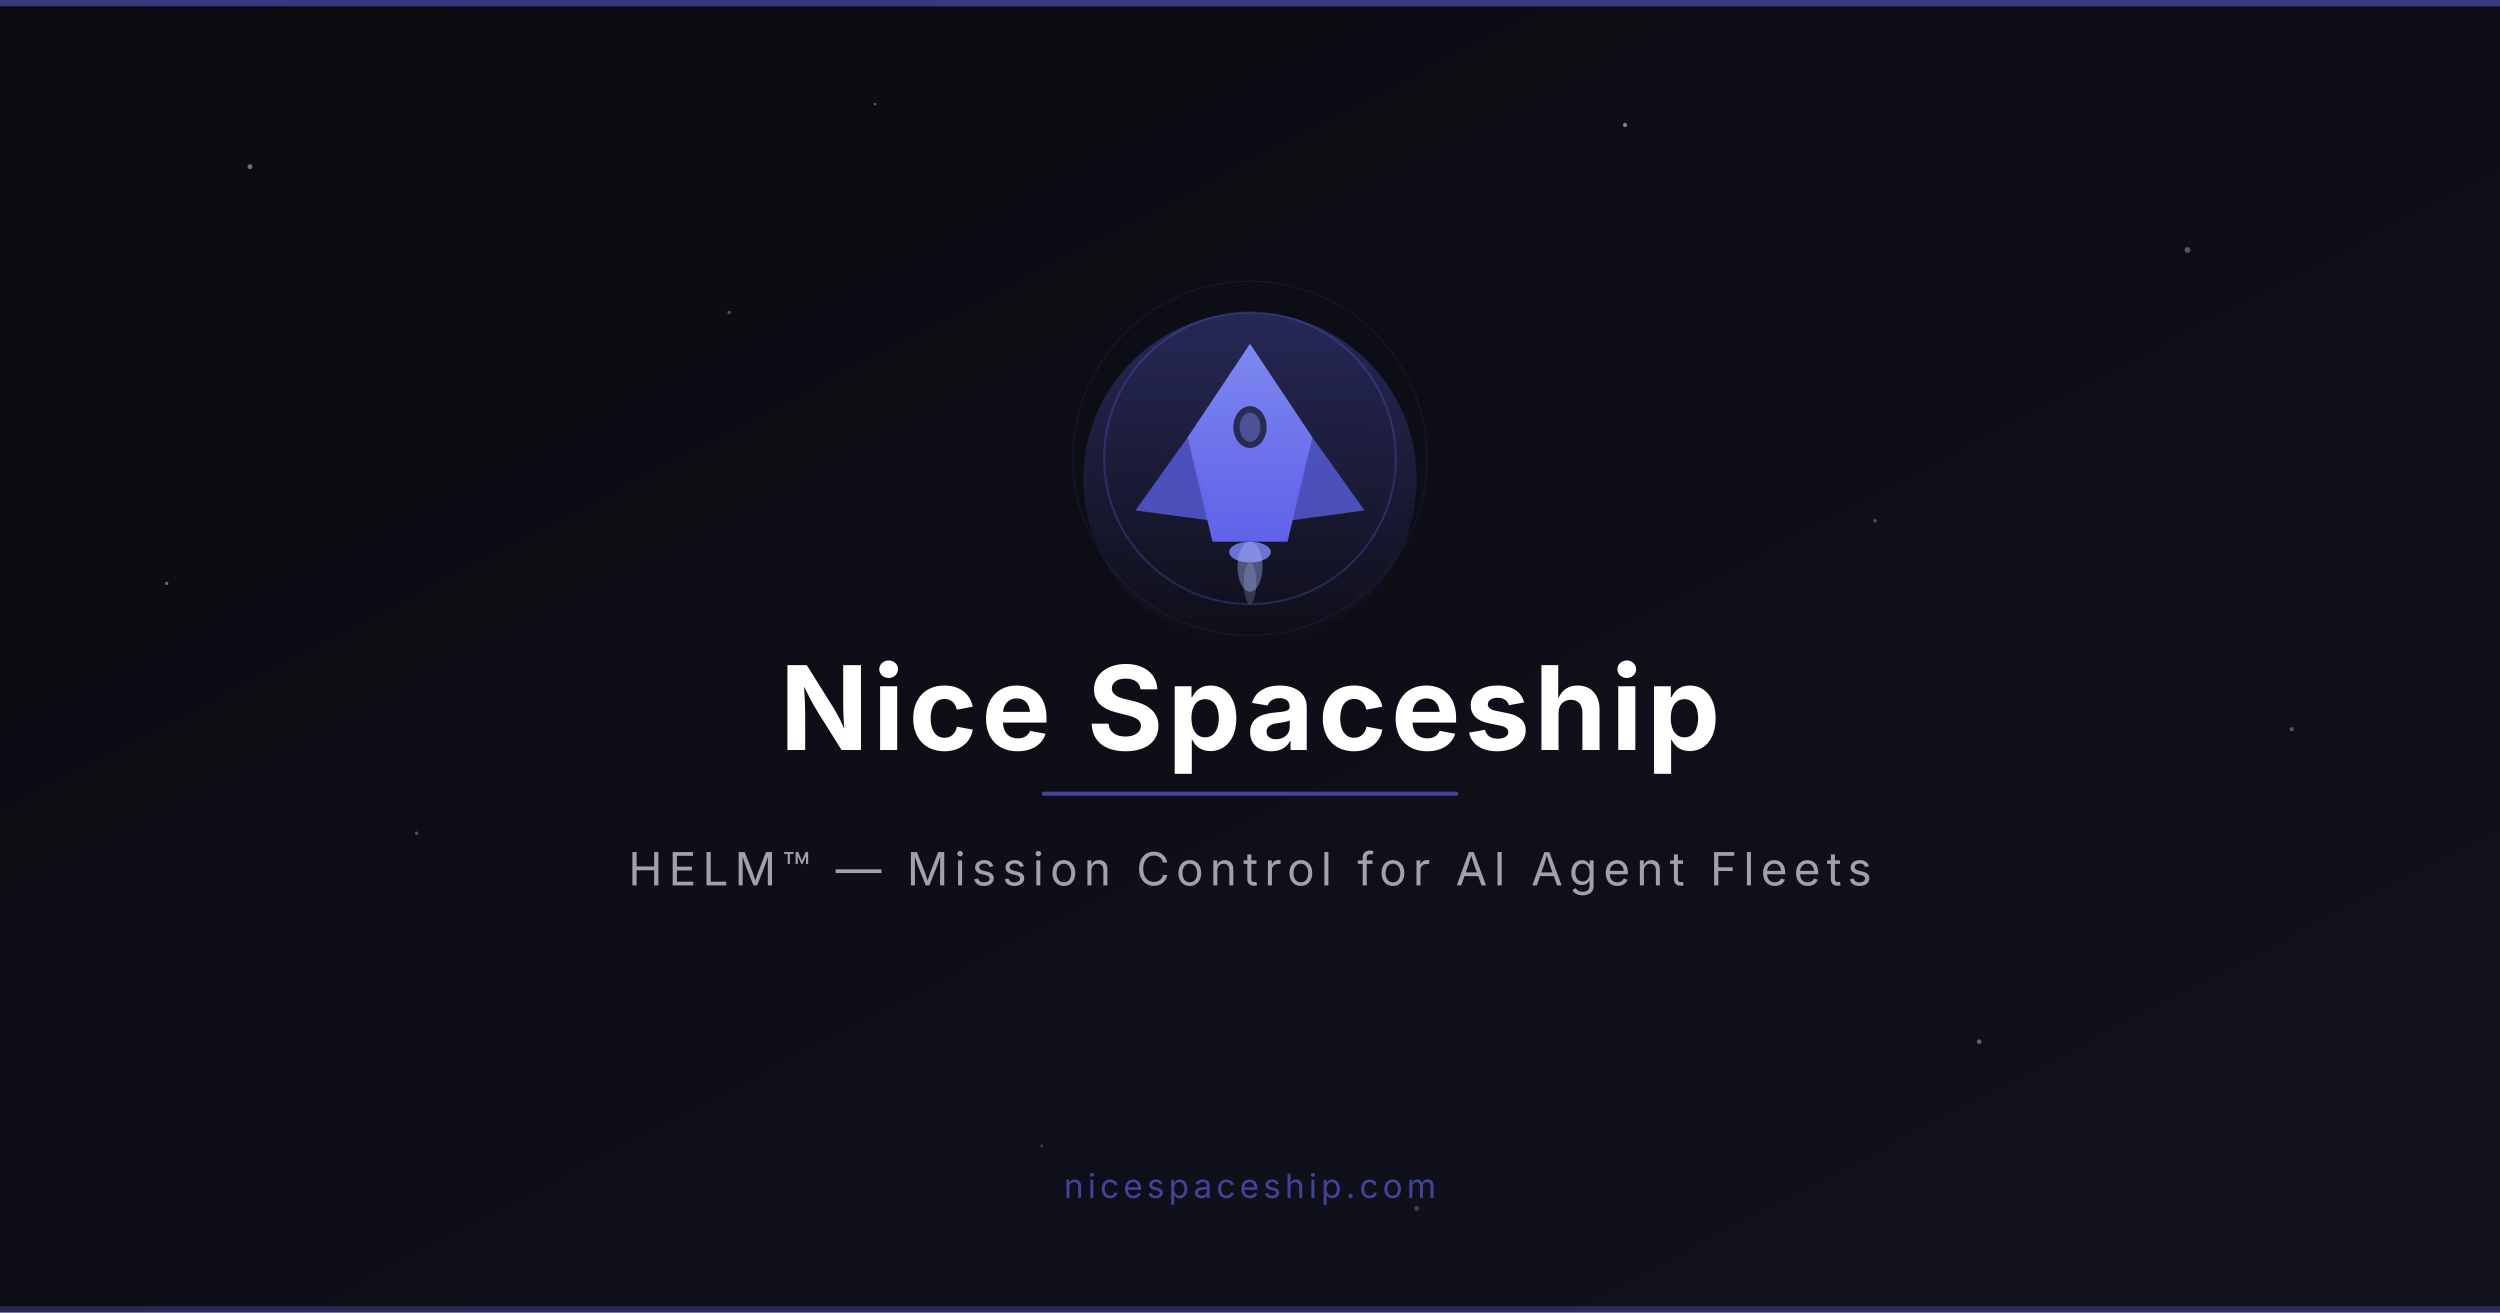
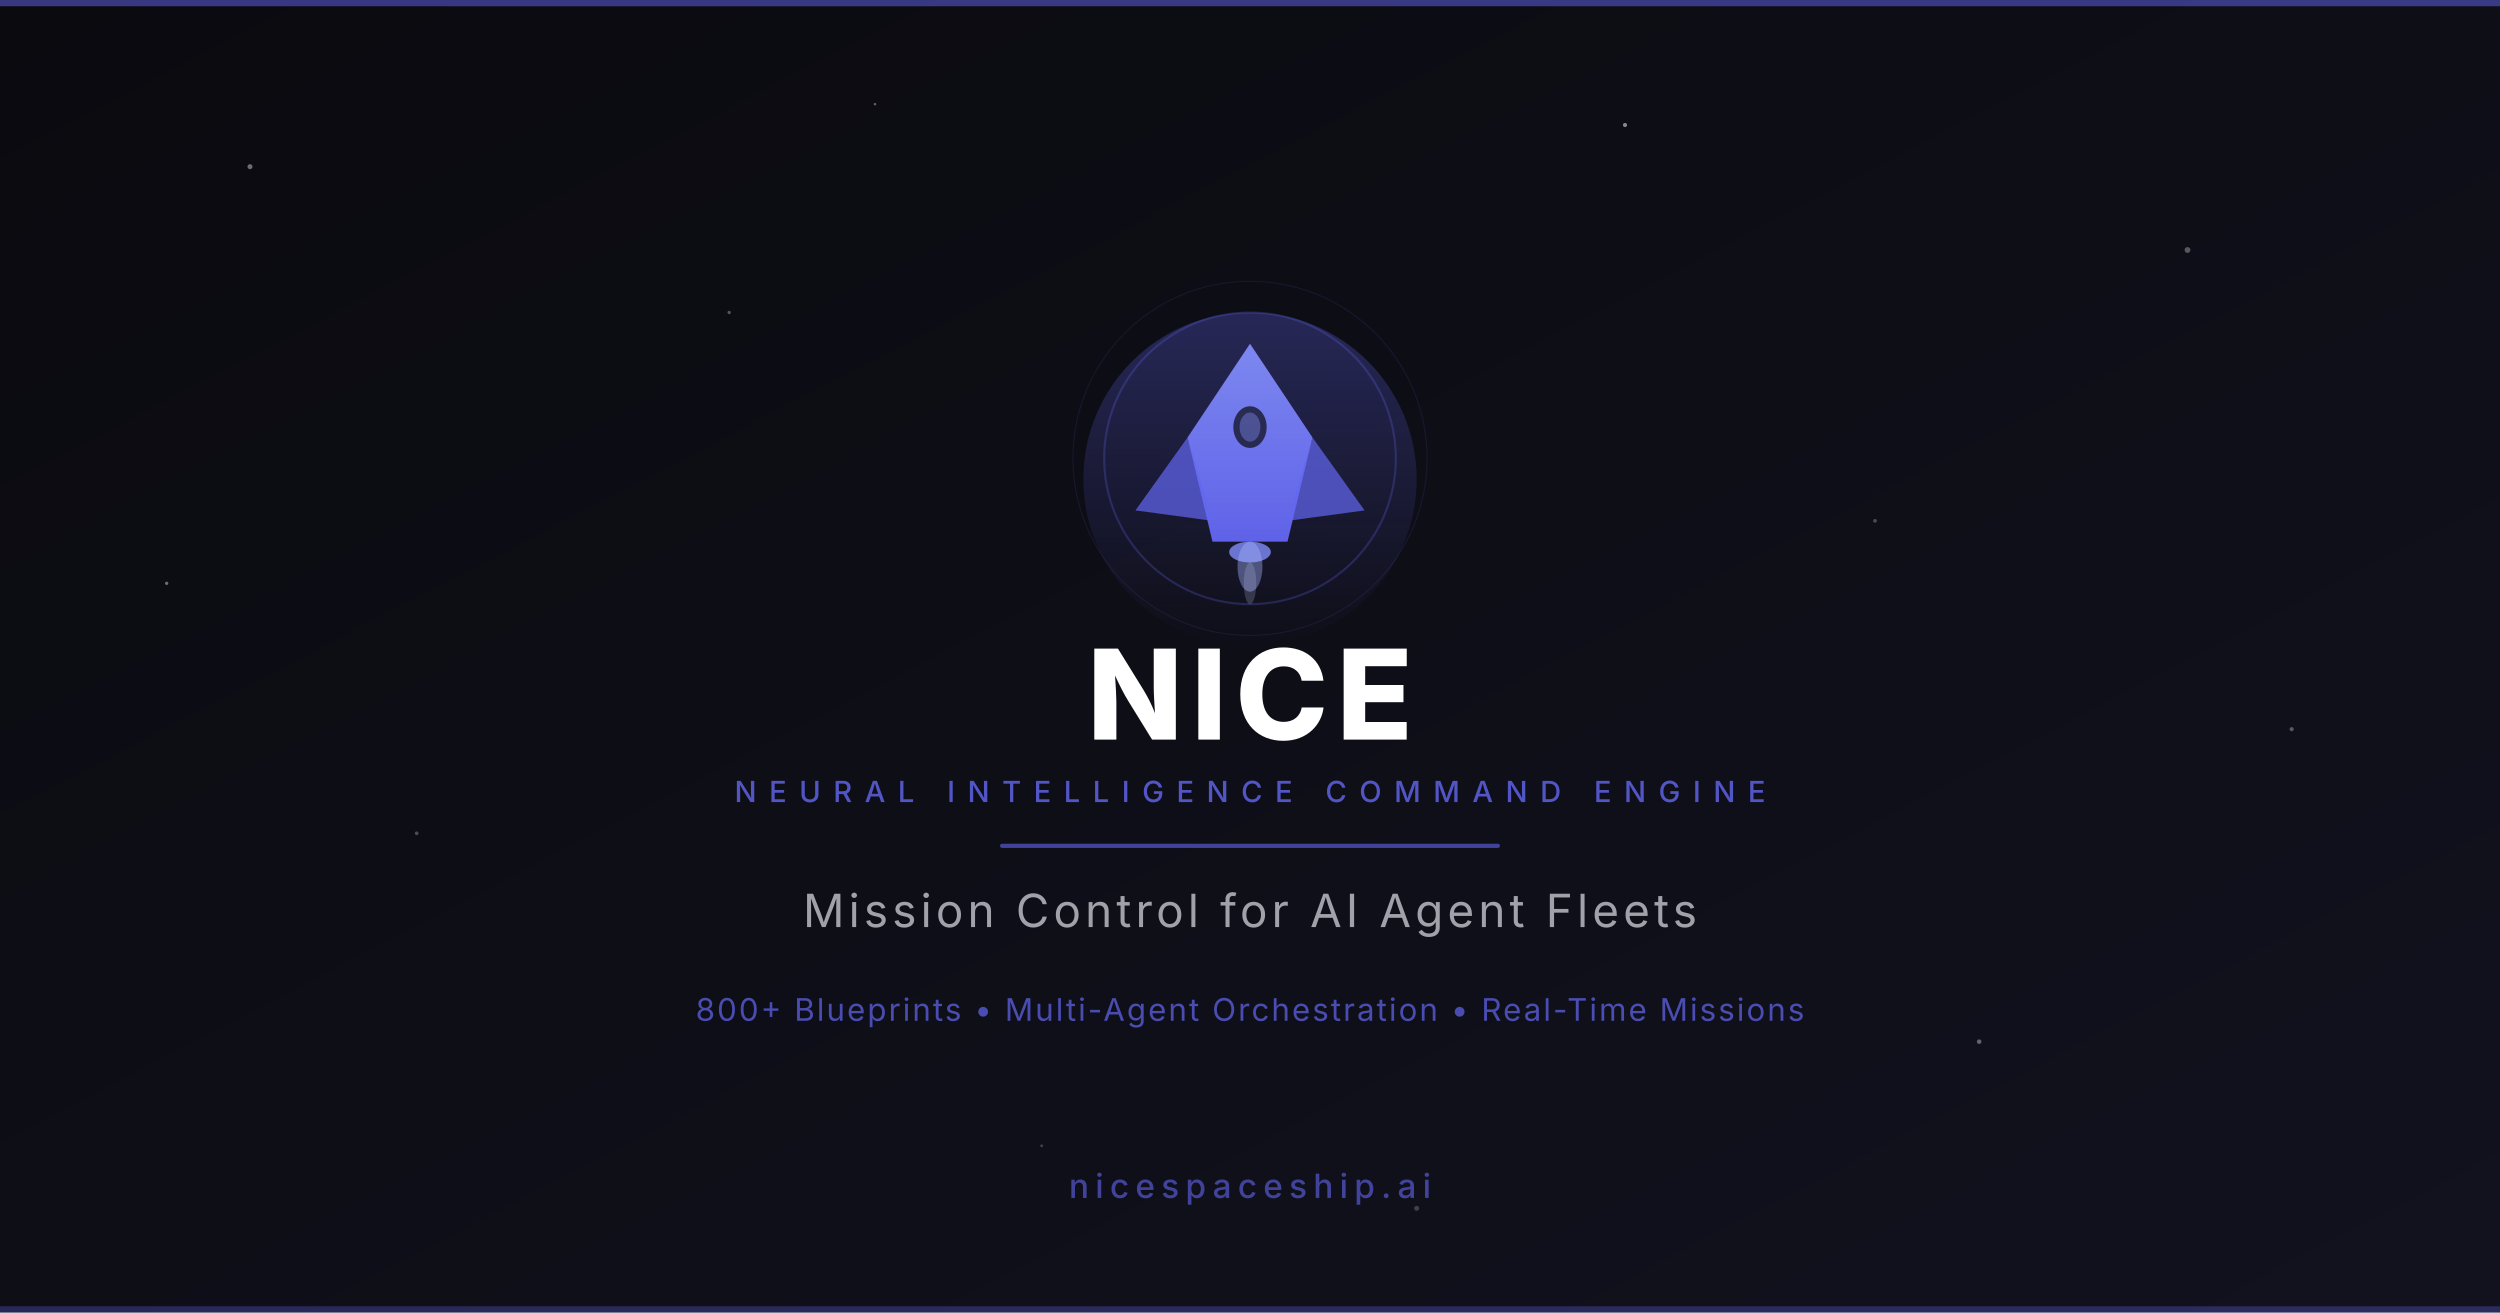
<svg xmlns="http://www.w3.org/2000/svg" width="1200" height="630" viewBox="0 0 1200 630">
  <defs>
    <linearGradient id="bg" x1="0%" y1="0%" x2="100%" y2="100%">
      <stop offset="0%" stop-color="#0a0a0f" />
      <stop offset="100%" stop-color="#12121f" />
    </linearGradient>
    <linearGradient id="accent" x1="0%" y1="0%" x2="0%" y2="100%">
      <stop offset="0%" stop-color="#818cf8" />
      <stop offset="100%" stop-color="#6366f1" />
    </linearGradient>
    <linearGradient id="glow" x1="0%" y1="0%" x2="0%" y2="100%">
      <stop offset="0%" stop-color="#6366f1" stop-opacity="0.3" />
      <stop offset="100%" stop-color="#6366f1" stop-opacity="0" />
    </linearGradient>
  </defs>
  <rect width="1200" height="630" fill="url(#bg)" />
  <circle cx="120" cy="80" r="1.2" fill="#ffffff" opacity="0.4" />
  <circle cx="350" cy="150" r="0.8" fill="#ffffff" opacity="0.3" />
  <circle cx="780" cy="60" r="1" fill="#ffffff" opacity="0.5" />
  <circle cx="1050" cy="120" r="1.4" fill="#ffffff" opacity="0.3" />
  <circle cx="200" cy="400" r="0.9" fill="#ffffff" opacity="0.25" />
  <circle cx="950" cy="500" r="1.1" fill="#ffffff" opacity="0.35" />
  <circle cx="500" cy="550" r="0.7" fill="#ffffff" opacity="0.2" />
  <circle cx="1100" cy="350" r="1" fill="#ffffff" opacity="0.3" />
  <circle cx="80" cy="280" r="0.8" fill="#ffffff" opacity="0.4" />
  <circle cx="680" cy="580" r="1.2" fill="#ffffff" opacity="0.2" />
  <circle cx="420" cy="50" r="0.6" fill="#ffffff" opacity="0.35" />
  <circle cx="900" cy="250" r="0.9" fill="#ffffff" opacity="0.25" />
  <ellipse cx="600" cy="230" rx="80" ry="80" fill="url(#glow)" />
  <g transform="translate(600, 220)">
    <polygon points="0,-55 30,-10 18,40 -18,40 -30,-10" fill="url(#accent)" opacity="0.95" />
    <ellipse cx="0" cy="-15" rx="8" ry="10" fill="#0a0a0f" opacity="0.7" />
    <ellipse cx="0" cy="-15" rx="5" ry="7" fill="#818cf8" opacity="0.4" />
    <polygon points="-30,-10 -55,25 -18,30" fill="#6366f1" opacity="0.7" />
    <polygon points="30,-10 55,25 18,30" fill="#6366f1" opacity="0.7" />
    <ellipse cx="0" cy="45" rx="10" ry="5" fill="#818cf8" opacity="0.8" />
    <ellipse cx="0" cy="52" rx="6" ry="12" fill="#a5b4fc" opacity="0.4" />
    <ellipse cx="0" cy="60" rx="3" ry="10" fill="#c7d2fe" opacity="0.2" />
  </g>
  <circle cx="600" cy="220" r="70" fill="none" stroke="#6366f1" stroke-width="1" opacity="0.25" />
  <circle cx="600" cy="220" r="85" fill="none" stroke="#6366f1" stroke-width="0.5" opacity="0.12" />
-   <text x="600" y="360" text-anchor="middle" font-family="'Inter', 'Helvetica Neue', Arial, sans-serif" font-size="56" font-weight="700" fill="#ffffff" letter-spacing="2">Nice Spaceship</text>
-   <rect x="500" y="380" width="200" height="2" rx="1" fill="#6366f1" opacity="0.6" />
-   <text x="600" y="425" text-anchor="middle" font-family="'Inter', 'Helvetica Neue', Arial, sans-serif" font-size="22" font-weight="400" fill="#a1a1aa" letter-spacing="3">HELM™ — Mission Control for AI Agent Fleets</text>
-   <text x="600" y="575" text-anchor="middle" font-family="'Inter', 'Helvetica Neue', Arial, sans-serif" font-size="16" font-weight="400" fill="#6366f1" opacity="0.6" letter-spacing="2">nicespaceship.com</text>
+   <text x="600" y="355" text-anchor="middle" font-family="'Inter', 'Helvetica Neue', Arial, sans-serif" font-size="60" font-weight="800" fill="#ffffff" letter-spacing="4">NICE</text>
+   <text x="600" y="385" text-anchor="middle" font-family="'Inter', 'Helvetica Neue', Arial, sans-serif" font-size="14" font-weight="500" fill="#6366f1" letter-spacing="6" opacity="0.8">NEURAL INTELLIGENCE COMMAND ENGINE</text>
+   <rect x="480" y="405" width="240" height="2" rx="1" fill="#6366f1" opacity="0.6" />
+   <text x="600" y="445" text-anchor="middle" font-family="'Inter', 'Helvetica Neue', Arial, sans-serif" font-size="22" font-weight="400" fill="#a1a1aa" letter-spacing="2">Mission Control for AI Agent Fleets</text>
+   <text x="600" y="490" text-anchor="middle" font-family="'Inter', 'Helvetica Neue', Arial, sans-serif" font-size="15" font-weight="400" fill="#6366f1" opacity="0.7" letter-spacing="1">800+ Blueprints • Multi-Agent Orchestration • Real-Time Missions</text>
+   <text x="600" y="575" text-anchor="middle" font-family="'Inter', 'Helvetica Neue', Arial, sans-serif" font-size="16" font-weight="500" fill="#6366f1" opacity="0.6" letter-spacing="3">nicespaceship.ai</text>
  <rect x="0" y="0" width="1200" height="3" fill="#6366f1" opacity="0.5" />
  <rect x="0" y="627" width="1200" height="3" fill="#6366f1" opacity="0.3" />
</svg>
